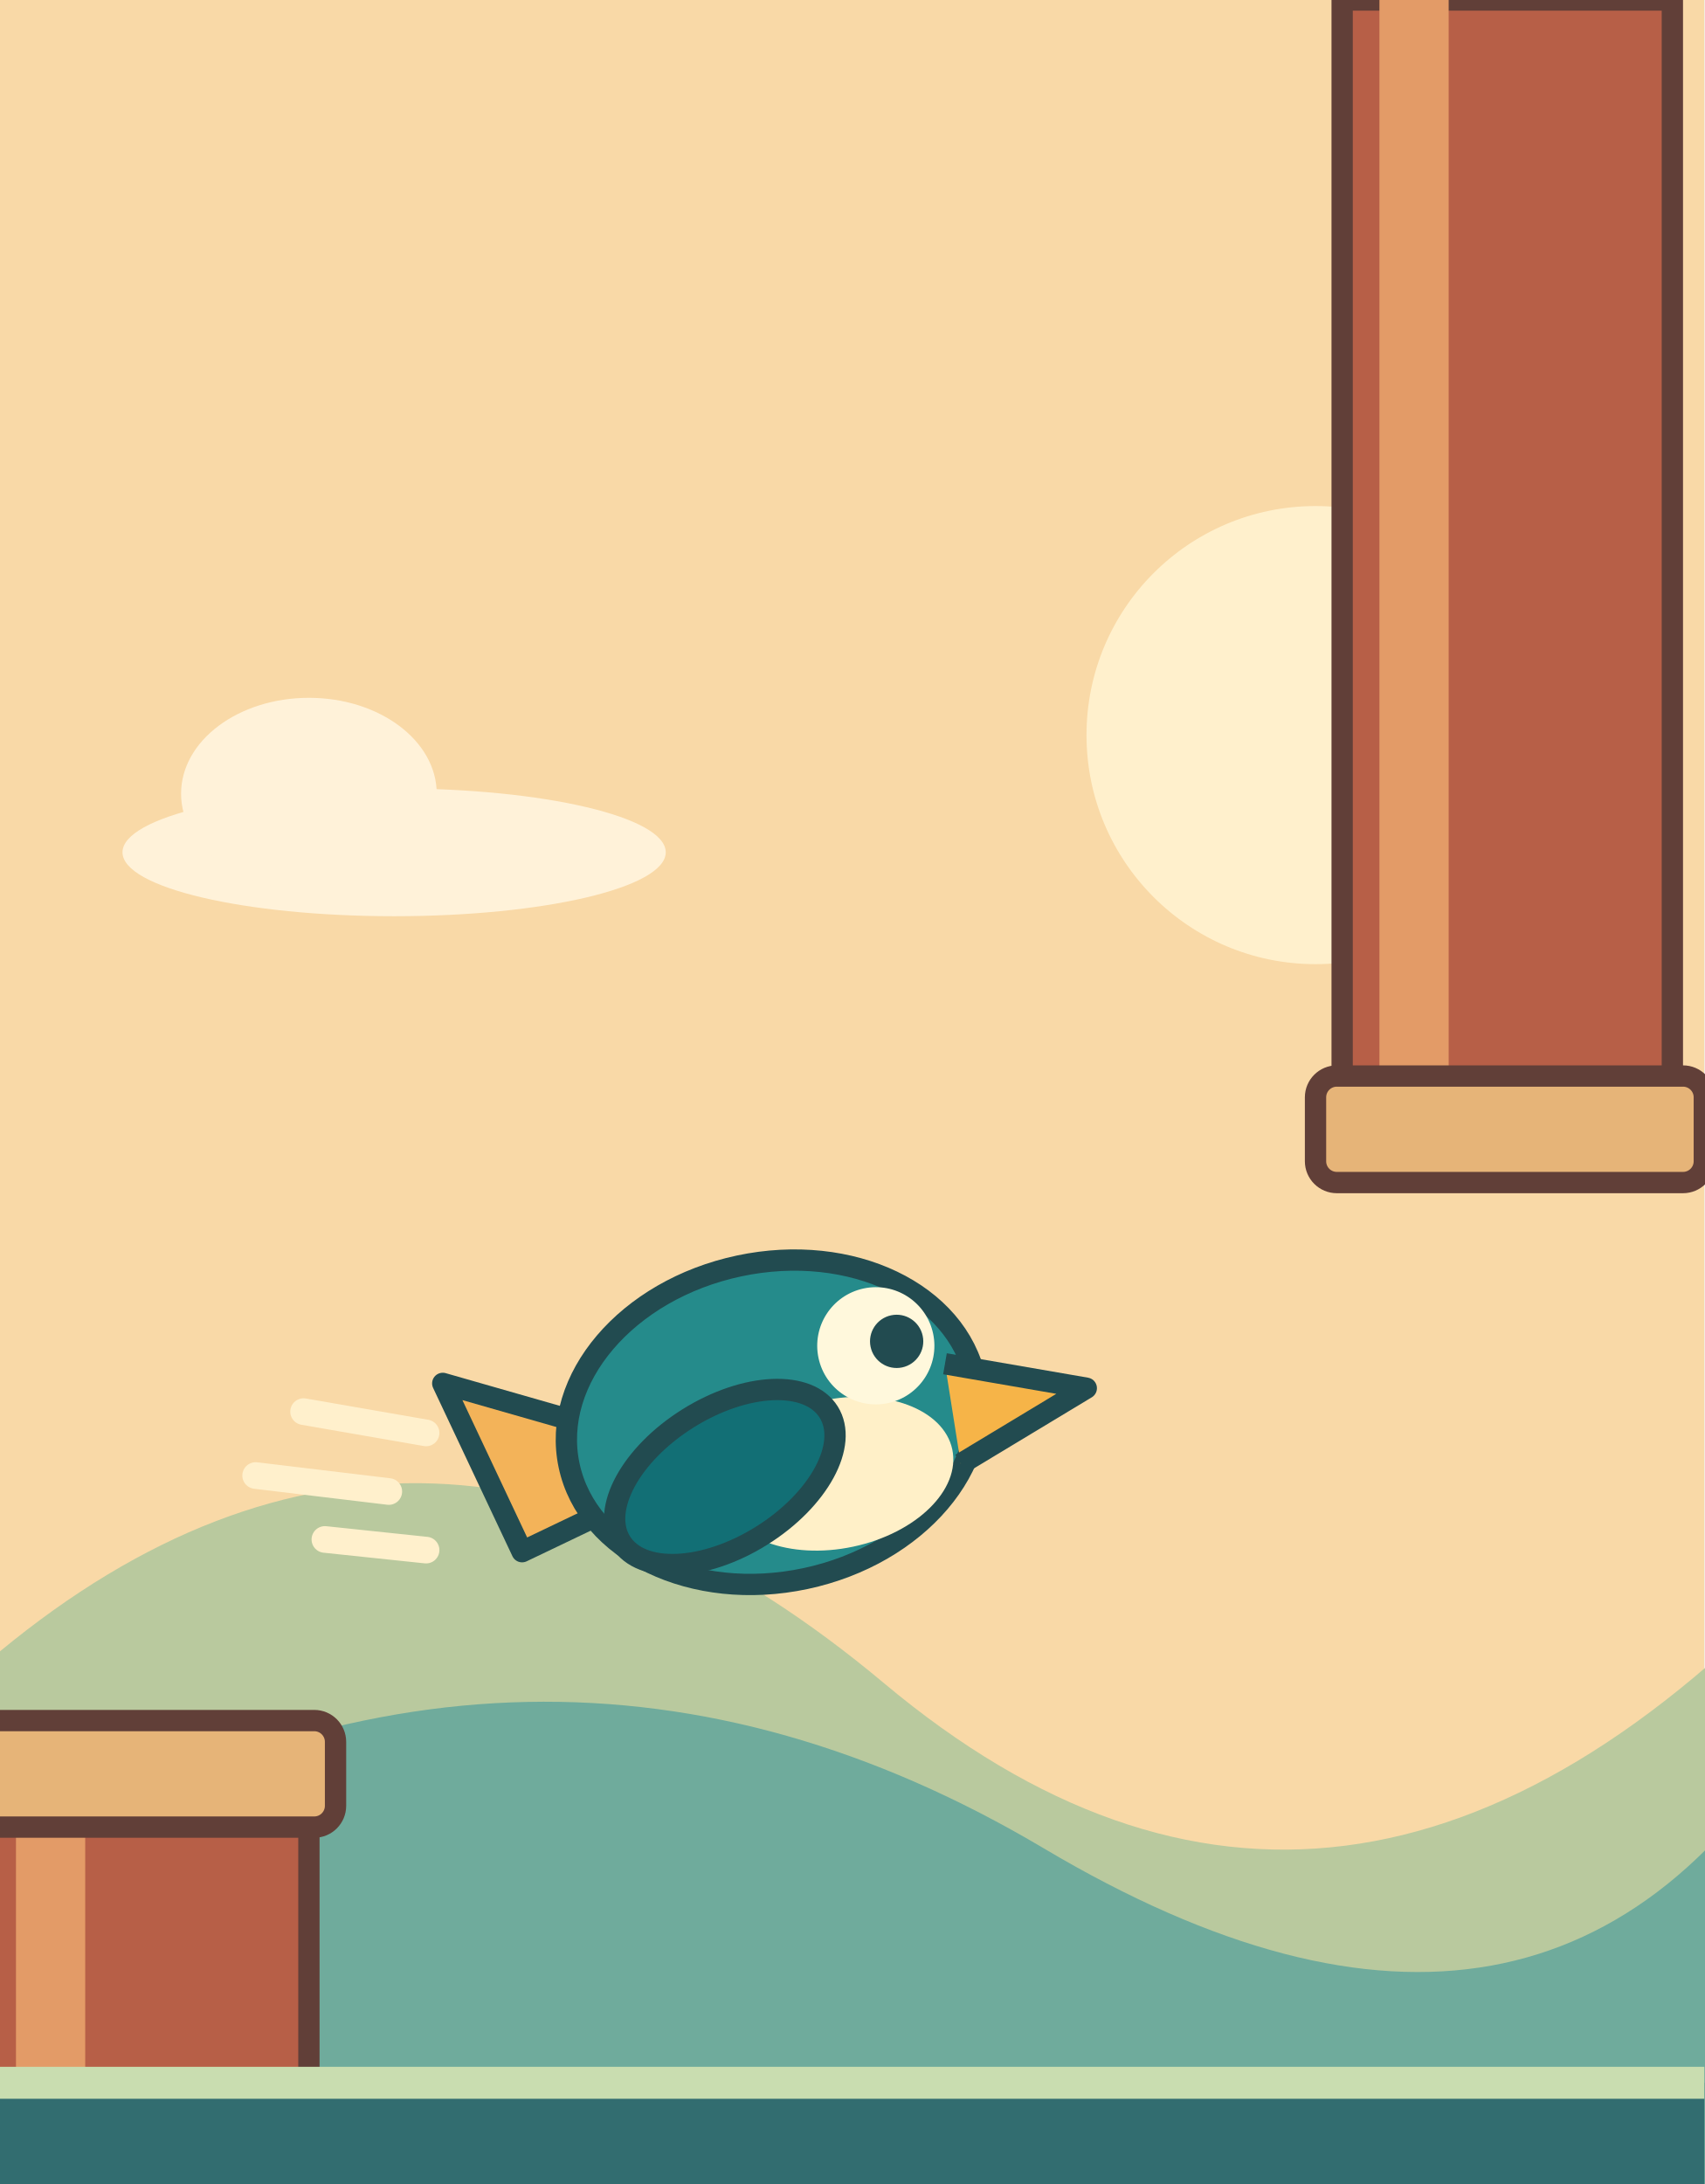
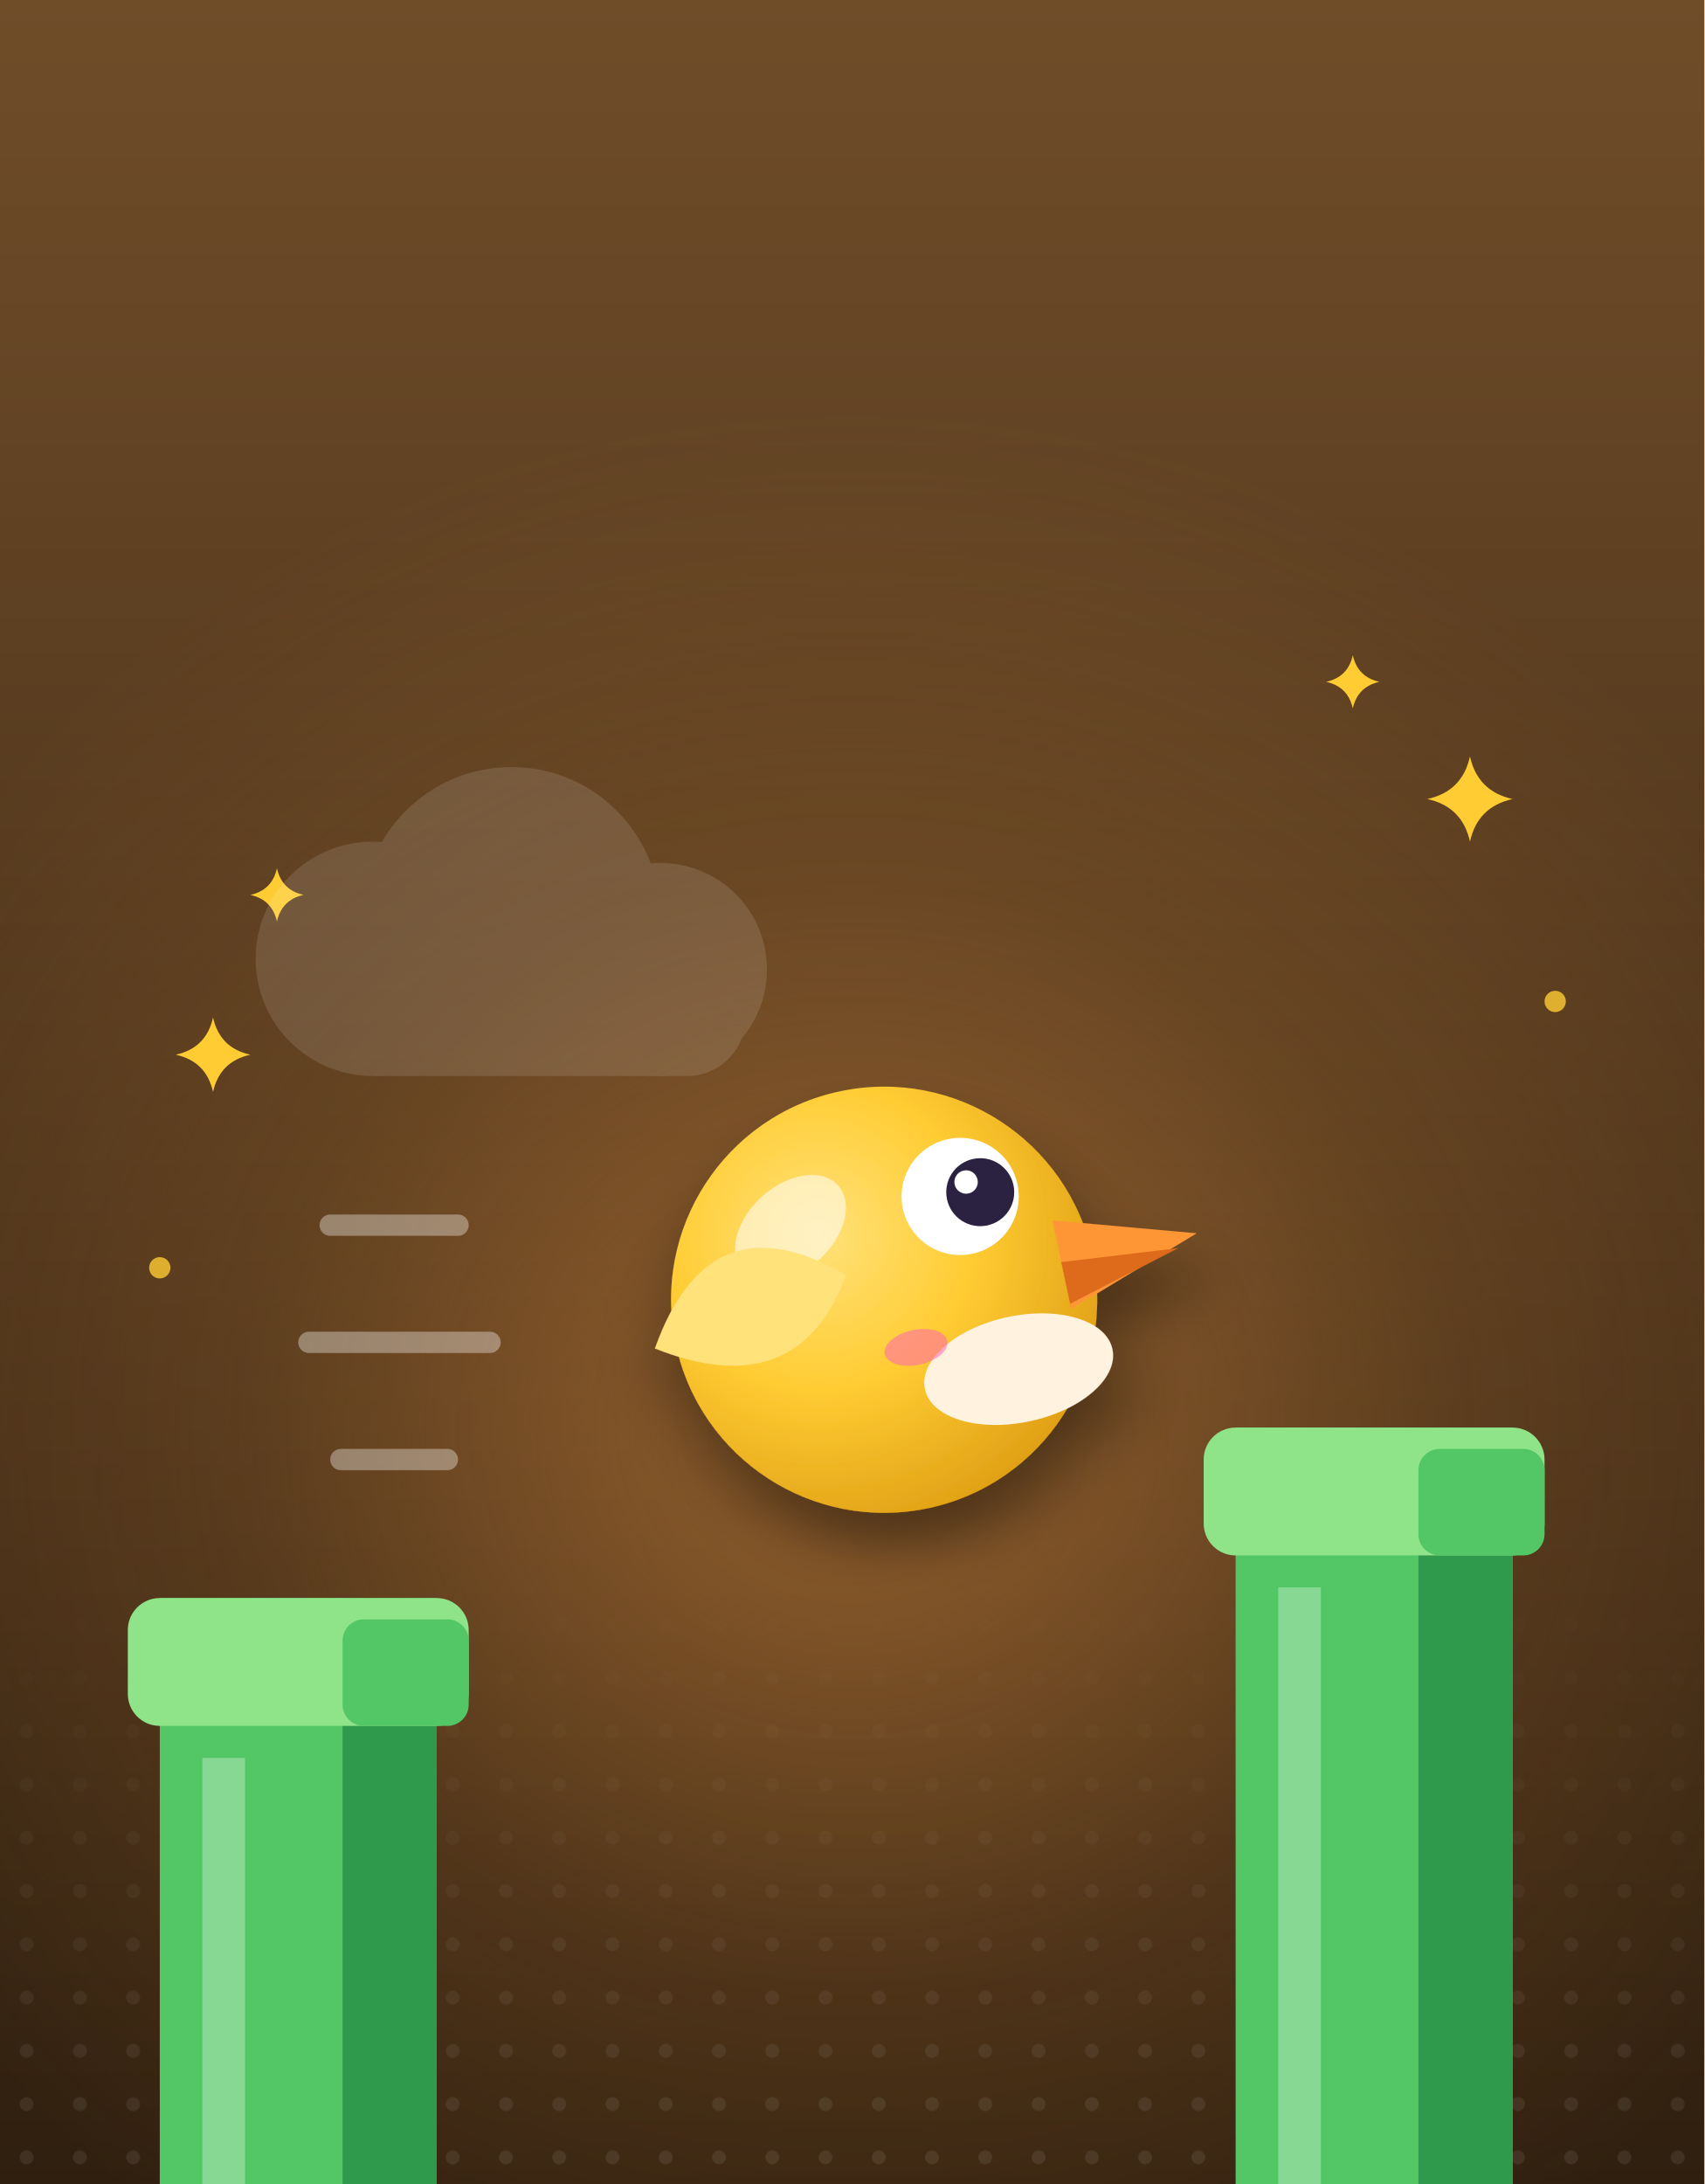
<svg xmlns="http://www.w3.org/2000/svg" viewBox="0 0 320 410" role="img" aria-labelledby="title desc">
-   <rect width="320" height="410" fill="#f9d9a7" />
-   <circle cx="247" cy="138" r="43" fill="#fff0cc" />
-   <path d="M0 310Q80 244 166 316T340 294V410H0" fill="#b9c99e" />
-   <path d="M0 351Q100 290 196 347T340 321V410H0" fill="#6fab9c" />
-   <g fill="#fff2d9">
-     <ellipse cx="74" cy="160" rx="51" ry="12" />
-     <ellipse cx="58" cy="149" rx="24" ry="18" />
+   <defs>
+     <linearGradient id="bg" x1="0" y1="0" x2="0" y2="1">
+       <stop stop-color="#704d29" />
+       <stop offset="1" stop-color="#2f1f0f" />
+     </linearGradient>
+     <radialGradient id="glow" cx="50%" cy="50%" r="50%">
+       <stop stop-color="#e49444" stop-opacity=".5" />
+       <stop offset=".55" stop-color="#e49444" stop-opacity=".14" />
+       <stop offset="1" stop-color="#e49444" stop-opacity="0" />
+     </radialGradient>
+     <pattern id="dots" width="10" height="10" patternUnits="userSpaceOnUse">
+       <circle cx="5" cy="5" r="1.3" fill="#fff" />
+     </pattern>
+     <linearGradient id="dotfade" x1="0" y1="0" x2="0" y2="1">
+       <stop stop-color="#fff" stop-opacity="0" />
+       <stop offset="1" stop-color="#fff" stop-opacity=".9" />
+     </linearGradient>
+     <mask id="floor">
+       <rect x="0" y="300" width="320" height="110" fill="url(#dotfade)" />
+     </mask>
+     <filter id="drop" x="-25%" y="-25%" width="150%" height="160%">
+       <feDropShadow dx="0" dy="7" stdDeviation="6" flood-color="#05030c" flood-opacity=".42" />
+     </filter>
+     <radialGradient id="sphere-yellow" cx="38%" cy="32%" r="72%">
+       <stop stop-color="#ffe27a" />
+       <stop offset=".5" stop-color="#ffcc33" />
+       <stop offset="1" stop-color="#e0a015" />
+     </radialGradient>
+   </defs>
+   <rect x="0" y="0" width="320" height="410" fill="url(#bg)" />
+   <ellipse cx="160" cy="268" rx="210" ry="190" fill="url(#glow)" />
+   <rect x="0" y="300" width="320" height="110" fill="url(#dots)" mask="url(#floor)" opacity="0.09" />
+   <path d="M276 142Q277.44 148.56 284 150Q277.44 151.44 276 158Q274.56 151.44 268 150Q274.56 148.56 276 142Z" fill="#ffcc33" />
+   <path d="M40 191Q41.26 196.74 47 198Q41.26 199.26 40 205Q38.74 199.26 33 198Q38.74 196.74 40 191Z" fill="#ffcc33" />
+   <circle cx="292" cy="188" r="2" fill="#ffcc33" opacity="0.8" />
+   <path d="M254 123Q254.9 127.1 259 128Q254.9 128.9 254 133Q253.1 128.9 249 128Q253.1 127.1 254 123Z" fill="#ffcc33" />
+   <path d="M52 163Q52.9 167.1 57 168Q52.9 168.9 52 173Q51.1 168.9 47 168Q51.1 167.1 52 163Z" fill="#ffcc33" />
+   <circle cx="30" cy="238" r="2" fill="#ffcc33" opacity="0.8" />
+   <g fill="#fff" opacity="0.12">
+     <circle cx="70" cy="180" r="22" fill="#fff" />
+     <circle cx="96" cy="172" r="28" fill="#fff" />
+     <circle cx="124" cy="182" r="20" fill="#fff" />
+     <rect x="60" y="180" width="80" height="22" fill="#fff" rx="11" />
  </g>
-   <g stroke="#613f38" stroke-width="4" stroke-linejoin="round">
-     <path d="M252 0H314V214H252Z" fill="#b75f47" />
-     <path d="M259 0H272V211H259" fill="#e39b67" stroke="none" />
-     <rect x="247" y="202" width="73" height="20" rx="4" fill="#e6b478" />
-     <path d="M-6 334H58V416H-6Z" fill="#b75f47" />
-     <path d="M3 337H16V410H3" fill="#e39b67" stroke="none" />
-     <rect x="-10" y="323" width="73" height="20" rx="4" fill="#e6b478" />
+   <g>
+     <rect x="30" y="300" width="52" height="110" fill="#53c765" />
+     <rect x="64.32" y="300" width="17.68" height="110" fill="#2f9a4c" />
+     <rect x="24" y="300" width="64" height="24" fill="#8fe48a" rx="6" />
+     <rect x="64.32" y="304" width="23.68" height="20" fill="#53c765" rx="4" />
+     <rect x="38" y="330" width="8" height="80" fill="#fff" opacity="0.3" />
  </g>
-   <path d="M0 391H320V410H0" fill="#326d70" />
-   <path d="M0 391H320" stroke="#c9ddb0" stroke-width="6" />
-   <g transform="translate(145 267) rotate(-12)" stroke="#224b50" stroke-width="4" stroke-linejoin="round">
-     <path d="m-27-3-32-17 8 34 29-7" fill="#f3b359" />
-     <ellipse rx="39" ry="30" fill="#258b8b" />
-     <ellipse cx="10" cy="12" rx="22" ry="14" fill="#fff0c8" stroke="none" />
-     <ellipse cx="-13" cy="4" rx="23" ry="13" transform="rotate(-20)" fill="#126f75" />
-     <path d="m34-4 25 10-26 9" fill="#f6b448" />
-     <circle cx="22" cy="-10" r="11" fill="#fff8dc" stroke="none" />
-     <circle cx="26" cy="-10" r="5" fill="#224b50" stroke="none" />
+   <g>
+     <rect x="232" y="268" width="52" height="142" fill="#53c765" />
+     <rect x="266.32" y="268" width="17.68" height="142" fill="#2f9a4c" />
+     <rect x="226" y="268" width="64" height="24" fill="#8fe48a" rx="6" />
+     <rect x="266.32" y="272" width="23.68" height="20" fill="#53c765" rx="4" />
+     <rect x="240" y="298" width="8" height="112" fill="#fff" opacity="0.3" />
  </g>
-   <g fill="none" stroke="#fff0cc" stroke-width="5" stroke-linecap="round">
-     <path d="m57 265 23 4m-32 8 25 3m-12 9 19 2" />
+   <path d="M86 230h-24M92 252h-34M84 274h-20" fill="none" stroke="#fff" stroke-width="4" stroke-linecap="round" stroke-linejoin="round" opacity="0.35" />
+   <g filter="url(#drop)" transform="rotate(-12 166 244)">
+     <g>
+       <circle cx="166" cy="244" r="40" fill="url(#sphere-yellow)" />
+       <ellipse cx="151.6" cy="227.2" rx="12" ry="8" fill="#fff" opacity="0.55" transform="rotate(-30 151.6 227.2)" />
+     </g>
+     <ellipse cx="188" cy="262" rx="18" ry="10" fill="#fff3df" />
+     <path d="M200 236l26 8-26 9Z" fill="#ff9636" />
+     <path d="M200 244l22 2-22 6Z" fill="#de6a1c" />
+     <circle cx="184" cy="228" r="11" fill="#fff" />
+     <circle cx="187.85" cy="228" r="6.38" fill="#2a2140" />
+     <circle cx="185.65" cy="225.58" r="2.2" fill="#fff" />
+     <path d="M122 244q16-26 38-6-14 22-38 6Z" fill="#ffe27a" />
+     <ellipse cx="170" cy="254" rx="6" ry="3.3" fill="#ff66b0" opacity="0.55" />
  </g>
</svg>
